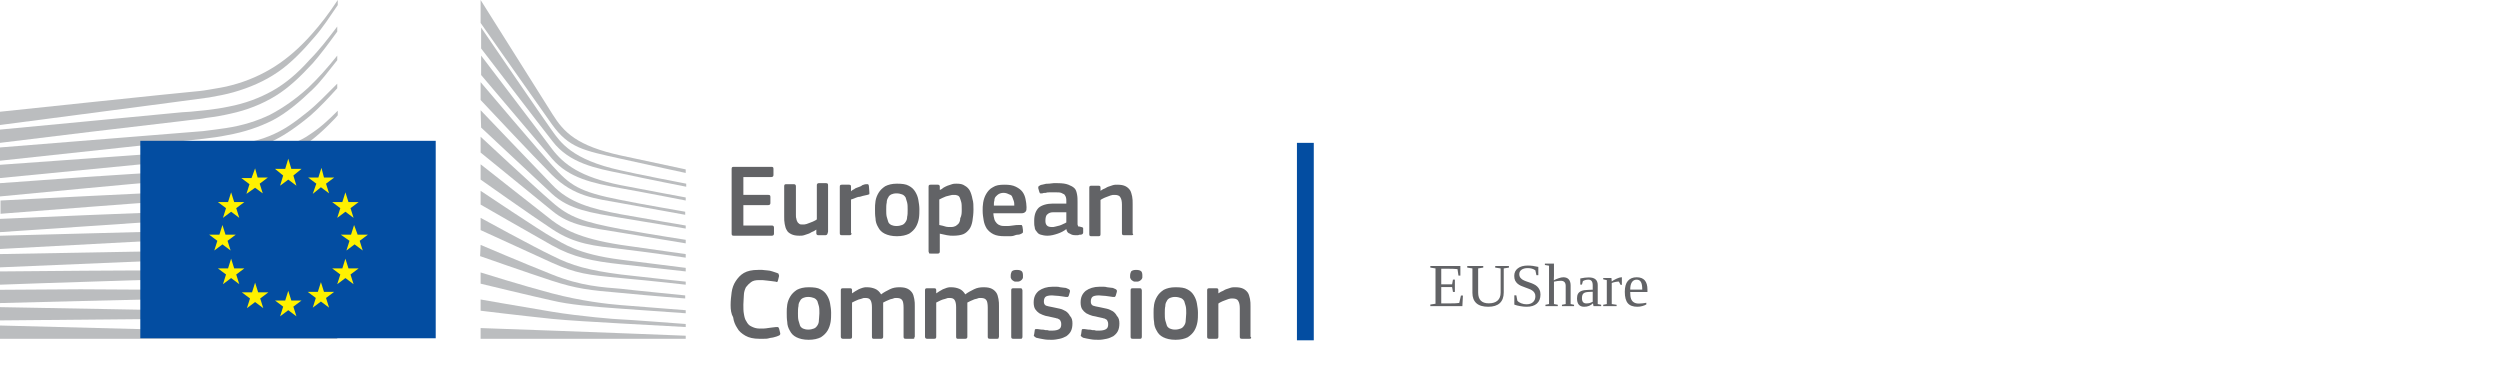
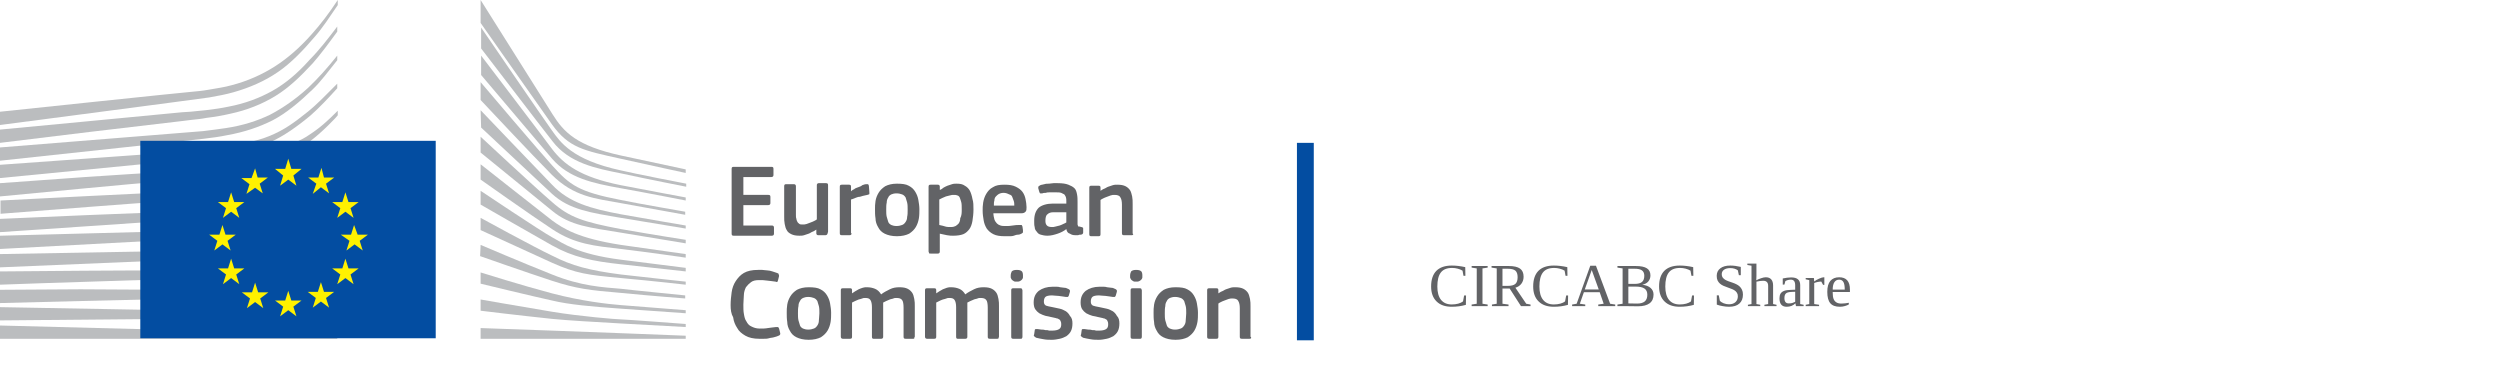
<svg xmlns="http://www.w3.org/2000/svg" id="Layer_1" viewBox="0 0 490 72">
  <style>.textInLogo{font: 2rem Calibri; fill:#626366}.st0{fill:#bbbdbf}.st1{fill:#034da1}.st2{fill:#fff100}.st3{enable-background:new}.st4{fill:#626366}</style>
  <g id="Page-1">
    <g id="Version-2-menu" transform="translate(-131 -108)">
      <g id="Site-header" transform="translate(131 108)">
        <g id="logo-copy">
          <g id="Group-20">
            <g id="Group-18-Copy">
              <path id="Fill-40" class="st0" d="M0 24.5s39.8-5.2 41-5.4c1.7-.3 3.3-.6 4.7-1 3.2-.9 6.2-2.2 8.8-4 2.5-1.7 4.9-4.2 7.2-6.9 1.5-1.7 3-4 4.5-6.2V0c-1.7 2.6-3.4 4.8-5.1 6.7-2.3 2.6-4.7 4.7-7.2 6.3s-5.4 2.9-8.5 3.7c-1.4.4-2.9.6-4.6.9-1.1.2-2.2.3-3.3.4C37 18 0 21.9 0 21.9v2.6z" />
              <path id="Fill-41" class="st0" d="M53.4 17.8c-2.5 1.4-5.4 2.5-8.6 3.1-1.4.3-2.8.5-4.5.7l-3 .3c-.5 0-1.1.1-1.6.1-12.2 1.2-24.3 2.3-35.7 3.4V28c11.4-1.4 23.7-2.9 35.9-4.3.5-.1 1.1-.1 1.6-.2 1-.1 2-.2 3-.4 1.7-.2 3.3-.5 4.6-.8 3.3-.7 6.3-1.9 8.9-3.5 2.6-1.6 4.8-3.7 7.3-6.4 1.5-1.7 3.2-4 4.8-6.2v-1c-1.9 2.5-3.6 4.7-5.4 6.5-2.4 2.7-4.8 4.7-7.3 6.1" />
              <path id="Fill-42" class="st0" d="M60.4 17.2c-2.4 2.2-5 4-7.5 5.3-2.5 1.2-5.3 2.1-8.6 2.6-1.4.2-2.8.4-4.5.6L0 28.9v2.6l35.3-3.8 4.6-.5c1.7-.2 3.2-.4 4.6-.7 3.4-.6 6.3-1.6 8.9-2.9 2.7-1.4 5.3-3.6 7.8-6 1.7-1.6 3.2-3.7 4.9-5.8v-.9c-2 2.5-3.8 4.5-5.7 6.3" />
              <path id="Fill-43" class="st0" d="M50.8 30.6c-2.3 1.3-4 2.1-7.3 2.4-2 .2-4 .3-6 .4-1 0-1.9.1-2.9.2-6 .3-11.9.7-17.9 1.1L0 35.9v2.6l16.8-1.6c5.4-.5 11.7-1.1 17.9-1.6l4.5-.3c1.7-.1 3.2-.3 4.5-.5 3.4-.4 6.3-1.1 8.9-2.1 2.8-1 5.4-2.7 8-4.6 2.4-1.7 5.6-5.1 5.6-5.2v-.9c-2.1 2.1-3.4 3.3-5.7 4.8-2.9 2-7.6 3-9.7 4.1" />
              <path id="Fill-44" class="st0" d="M51.6 35.6c-2.5.7-5.3 1.2-8.6 1.5-1.3.1-2.8.2-4.4.3l-4.4.2c-11 .5-22 1.1-34.1 1.7v2.6c11.6-.9 22.9-1.8 34.3-2.6l4.4-.3c1.7-.1 3.1-.2 4.5-.4 3.4-.4 6.3-1 8.8-1.8 2.8-.9 5.6-2.2 8.2-3.9 1.9-1.2 3.9-2.7 5.9-4.5-2.2 1.9-4.3 2.3-6.4 3.6-2.7 1.6-5.4 2.8-8.2 3.6" />
              <path id="Fill-45" class="st0" d="M51.2 39.9c-2.5.6-5.3 1-8.6 1.2-1.3.1-2.7.2-4.4.2l-4.4.2c-11.1.4-22.3.9-33.8 1.4v2.6c11.4-.8 22.6-1.5 33.9-2.3l4.4-.3c1.7-.1 3.1-.2 4.4-.3 3.4-.3 6.2-.8 8.8-1.5 2.9-.8 5.7-1.9 8.4-3.3 2.1-1.1 4.1-2.4 6.2-4v-1.1c-2.3 1.7-4.5 3-6.7 4.1-2.6 1.4-5.4 2.4-8.2 3.1" />
              <path id="Fill-46" class="st0" d="M50.8 44.1c-2.5.5-5.3.8-8.6.9-1.3.1-2.6.1-4.3.2L0 46.2v2.6L33.6 47l4.4-.2c1.7-.1 3.1-.2 4.4-.3 3.4-.3 6.1-.6 8.7-1.2 2.9-.6 5.8-1.5 8.5-2.7 2.2-.9 4.3-2 6.6-3.4v-1c-2.4 1.4-4.7 2.5-7 3.4-2.7 1.2-5.5 2-8.4 2.5" />
              <path id="Fill-47" class="st0" d="M50.5 48.3c-4.7.6-9.4.7-14.1.8-1.1 0-2.1 0-3.2.1L0 49.8v2.6L33.3 51c1.1 0 2.1-.1 3.2-.1 4.7-.2 9.5-.4 14.2-1.1 3-.5 5.9-1.2 8.5-2.1 2.2-.7 4.5-1.7 6.8-2.9v-1c-2.4 1.1-4.9 2.1-7.2 2.8-2.5.7-5.3 1.4-8.3 1.7" />
              <path id="Fill-48" class="st0" d="M50.3 52.6c-4.4.4-8.8.4-13.2.4h-4c-11 0-22 .1-33.1.2v2.6c10.6-.4 21.9-.7 33.2-1.1 1.3 0 2.7-.1 4-.1 4.3-.1 8.8-.2 13.2-.7 3.1-.3 5.9-.8 8.6-1.5 2.3-.6 4.7-1.4 7.2-2.3v-.9c-2.5.9-5 1.6-7.4 2.2-2.7.6-5.5 1-8.5 1.2" />
              <path id="Fill-49" class="st0" d="M50.1 56.8c-1.8.1-3.8.1-6 .1h-2.5l-8.6-.1c-5.9 0-11.7-.1-17.2-.1L0 56.8v2.6l15.9-.4c5.5-.1 11.3-.3 17.1-.4l8.6-.1c2.4 0 5.5-.1 8.6-.3s5.9-.5 8.6-.9c2.4-.4 4.9-.9 7.4-1.5v-.9c-2.5.6-5.1 1.1-7.5 1.4-2.8.2-5.5.4-8.6.5" />
              <path id="Fill-50" class="st0" d="M41.5 60.9l-8.6-.1c-10.9-.2-21.8-.4-32.9-.6v2.6c10.6-.1 21.8-.2 32.9-.3l8.6-.1c2.9 0 5.7-.1 8.6-.2 5.9-.2 11.1-.6 16.1-1.3V60c-4.9.5-10.2.8-16.1.9h-8.6" />
              <path id="Fill-51" class="st0" d="M66.1 65.5L0 63.8v2.6h66.1v-.9z" />
              <path id="Fill-52" class="st0" d="M60.2 22c-2.5 2-4.5 3.5-7.5 4.7-2.7 1.1-5.6 1.5-8.8 2-2.1.3-4.3.7-6.4.9-.9.1-1.7.1-2.6.2L0 32.3v2.6l34.9-3.4 4.5-.4c1.7-.2 3.2-.3 4.6-.6 3.4-.5 6.3-1.4 8.9-2.6 2.7-1.2 5.5-3.2 8-5.3 1.7-1.5 3.4-3.3 5.2-5.3v-.9c-2.2 2.2-4 4.1-5.9 5.6" />
              <path id="Fill-53" class="st0" d="M94.2 0s11.9 18.9 14.1 22.4 4.7 6.2 13.5 8.1 12.6 2.7 12.6 2.7v.7s-5.6-1.2-12.8-2.8c-7.2-1.6-10.1-2.1-13.4-6.7-2.7-3.8-14-19.9-14-19.9V0z" />
              <path id="Fill-54" class="st0" d="M94.2 21.6s10.8 11.3 14 14.6c3.3 3.5 7.6 4.7 13.5 5.8 5.6 1 12.7 2.2 12.7 2.2v.6s-6.7-1.1-12.7-2.1c-5.9-1-10.1-1.6-13.5-4.7-3-2.8-13.9-13-13.9-13l-.1-3.4z" />
              <path id="Fill-55" class="st0" d="M94.2 26.8s10.3 9.6 14 12.8c3.4 3 6.1 3.9 13.5 5.3 7.4 1.3 12.7 2.1 12.7 2.1v.7s-6.7-1.1-12.7-2.1-9.9-1.3-13.5-4.3c-4.2-3.4-14-11.4-14-11.4v-3.1z" />
              <path id="Fill-56" class="st0" d="M94.2 32.2s11.8 9.3 14 11c2.2 1.6 5.1 3.5 13.5 4.8 8.4 1.2 12.7 1.8 12.7 1.8v.7s-7.6-1.1-12.7-1.7c-5.1-.6-9-.9-13.5-3.9-4.4-2.9-14-9.7-14-9.7v-3z" />
              <path id="Fill-57" class="st0" d="M94.2 37.4s11.8 7.9 14 9.1c2.2 1.2 4.9 3.3 13.5 4.4 8.6 1.1 12.7 1.6 12.7 1.6v.7s-7.1-.8-12.7-1.4c-5.6-.6-9.4-1.4-13.5-3.7s-14-8-14-8v-2.7z" />
              <path id="Fill-58" class="st0" d="M94.2 42.7s10.4 5.7 14 7.4c3.9 2 7.3 2.9 13.5 3.7 6.1.7 12.7 1.4 12.7 1.4v.6s-6.1-.7-12.7-1.3c-6.5-.6-8.8-.9-13.5-3-4.2-1.9-14-6.4-14-6.4v-2.4z" />
              <path id="Fill-59" class="st0" d="M94.2 48s8.2 3.5 14 5.8c5.7 2.3 10 2.5 13.5 2.8 1.5.2 12.6 1.3 12.6 1.3v.6s-6.6-.5-12.7-1.1c-6-.5-8.6-.8-13.5-2.4-4.9-1.6-14-4.8-14-4.8l.1-2.2z" />
              <path id="Fill-60" class="st0" d="M94.2 53.4s8.3 2.6 14 4.1 10.9 2.1 13.5 2.3 12.7 1 12.7 1v.6s-5.7-.4-12.7-.9c-5.7-.4-10.2-.8-13.5-1.6-3.7-.8-14-3.3-14-3.3v-2.2z" />
              <path id="Fill-61" class="st0" d="M94.2 58.7s6.8 1.2 14 2.4c5.4.9 12.7 1.5 13.5 1.5s12.7.9 12.7.9v.6s-7.6-.4-12.7-.7c-5.3-.3-10.5-.6-13.5-.9-6.7-.7-14-1.6-14-1.6v-2.2z" />
              <path id="Fill-62" class="st0" d="M94.2 64.3s10.7.4 14 .5 26.2 1 26.2 1v.6H94.2v-2.1z" />
              <path id="Fill-63" class="st0" d="M121.7 33.4c-9.7-2.1-11.9-5.6-13.5-7.8S94.3 5.4 94.3 5.4v4.1c.5.6 11 14.4 14 18.2 3.3 4.3 8.5 5.3 13.5 6.3 5 1.1 12.7 2.6 12.7 2.6V36c-.1 0-10.3-2-12.8-2.6" />
              <path id="Fill-64" class="st0" d="M121.7 36.3c-8-1.6-11.2-4.1-13.5-7.1-2.3-3.1-13.9-18.3-13.9-18.3v3.8c.5.6 11.1 13.1 13.9 16.4 3.3 3.8 7.9 4.8 13.5 5.8s12.7 2.4 12.7 2.4v-.6s-8.1-1.5-12.7-2.4" />
              <path id="Fill-65" class="st0" d="M121.7 39.2c-8.3-1.6-10-2.9-13.5-6.8-2.2-2.4-13.5-15.7-14-16.3v3.5s10.5 11.2 13.9 14.6c4.4 4.4 8.6 4.7 13.5 5.6 4.9.9 12.7 2.3 12.7 2.3v-.6c.1 0-9.3-1.6-12.6-2.3" />
              <path id="Fill-66" class="st1" d="M85.4 27.6H27.5v38.7h57.9V27.6z" />
              <path id="Fill-67" class="st2" d="M57.1 33.1h2l-1.6 1.3.6 2-1.6-1.2-1.6 1.2.6-2-1.6-1.3h2l.6-2 .6 2z" />
              <path id="Fill-68" class="st2" d="M57.1 58.9h2l-1.6 1.2.6 1.9-1.6-1.2-1.6 1.2.6-1.9-1.6-1.2h2l.6-1.9.6 1.9z" />
              <path id="Fill-69" class="st2" d="M63.5 57.2h2l-1.6 1.2.6 1.9-1.6-1.2-1.6 1.2.6-1.9-1.6-1.2h2l.6-1.9.6 1.9z" />
              <path id="Fill-70" class="st2" d="M63.5 34.8h2L63.9 36l.6 1.9-1.6-1.2-1.6 1.3.7-2-1.6-1.2h2l.6-1.9.5 1.9z" />
              <path id="Fill-71" class="st2" d="M68.3 39.6h2l-1.6 1.2.6 1.9-1.6-1.2-1.6 1.2.6-1.9-1.6-1.2h2l.6-1.9.6 1.9z" />
              <path id="Fill-72" class="st2" d="M68.3 52.6h2l-1.6 1.2.6 1.9-1.6-1.2-1.6 1.2.6-1.9-1.6-1.2h2l.6-1.9.6 1.9z" />
              <path id="Fill-73" class="st2" d="M70.1 46h2l-1.6 1.2.6 1.9-1.6-1.2-1.6 1.2.6-1.9-1.7-1.2h2l.6-1.9.7 1.9z" />
              <path id="Fill-74" class="st2" d="M50.5 34.8h2L50.9 36l.6 1.9-1.5-1.1-1.7 1.2.6-1.9-1.6-1.2h2L50 33l.5 1.8z" />
              <path id="Fill-75" class="st2" d="M45.9 39.6h2l-1.6 1.2.6 1.9-1.6-1.2-1.6 1.2.6-1.9-1.6-1.2h2l.6-1.9.6 1.9z" />
              <path id="Fill-76" class="st2" d="M44.2 46h2l-1.6 1.2.6 1.9-1.6-1.2-1.6 1.2.6-1.9L41 46h2l.6-1.9.6 1.9z" />
              <path id="Fill-77" class="st2" d="M45.9 52.6h2l-1.6 1.2.6 1.9-1.6-1.2-1.6 1.2.6-1.9-1.6-1.2h2l.6-1.9.6 1.9z" />
              <path id="Fill-78" class="st2" d="M50.6 57.3h2L51 58.5l.6 1.9-1.6-1.2-1.6 1.2.6-1.9-1.6-1.2h2l.6-1.9.6 1.9z" />
            </g>
          </g>
        </g>
      </g>
    </g>
  </g>
  <g class="st3">
    <path class="st4" d="M143.4 33.1c0-.3.1-.4.4-.4h7.4c.3 0 .4.1.4.4v1.2c0 .2-.1.4-.4.4h-5.5v3.5h4.9c.3 0 .4.1.4.4v1.2c0 .2-.1.4-.4.4h-4.9v4h5.6c.2 0 .4.1.4.4v1.2c0 .2-.1.4-.4.4h-7.5c-.3 0-.4-.1-.4-.4V33.1zm18.4 13h-1.4c-.1 0-.2 0-.3-.1-.1-.1-.1-.2-.1-.3V45c-.2.1-.4.3-.7.4s-.5.3-.8.4l-.9.3c-.3.1-.6.1-.9.1-.7 0-1.2-.1-1.6-.3-.4-.2-.7-.4-.9-.8-.2-.3-.3-.7-.4-1.2-.1-.5-.1-.9-.1-1.5v-5.9c0-.3.1-.4.4-.4h1.5c.2 0 .4.1.4.4v5.6c0 .3 0 .6.1.8 0 .2.1.4.2.6.1.2.3.3.4.4s.4.1.7.1c.2 0 .4 0 .7-.1.3-.1.5-.2.8-.3.3-.1.5-.2.7-.3s.4-.2.5-.3v-6.7c0-.1 0-.2.1-.3s.2-.1.3-.1h1.4c.3 0 .4.1.4.4v9.1c-.1.5-.2.7-.5.7zm5.1-.4c0 .3-.1.4-.4.4H165c-.3 0-.4-.1-.4-.4v-9.1c0-.3.1-.4.4-.4h1.4c.3 0 .4.1.4.4v.9c.1-.1.3-.3.6-.4.2-.2.5-.3.8-.4s.6-.2.8-.4c.3-.1.5-.2.8-.2h.3c.1 0 .1.1.2.3l.1 1.3v.3c0 .1-.1.1-.4.2-.3.1-.6.1-.9.2s-.6.2-.9.2c-.3.1-.6.2-.8.3-.3.1-.5.2-.6.2v6.6zm13.3-4.7c0 .6 0 1.2-.1 1.8s-.3 1.2-.6 1.7-.7.9-1.3 1.3c-.6.3-1.4.5-2.4.5s-1.8-.2-2.4-.5c-.6-.3-1-.7-1.3-1.3-.3-.5-.5-1.1-.5-1.7-.1-.6-.1-1.2-.1-1.8 0-.5 0-1 .1-1.6.1-.6.3-1.1.6-1.6s.7-.9 1.3-1.3c.6-.3 1.3-.5 2.3-.5 1 0 1.8.1 2.3.4.6.3 1 .7 1.3 1.2.3.5.5 1 .6 1.6.1.6.2 1.2.2 1.8zm-2.3.1c0-.5 0-1-.1-1.4-.1-.4-.2-.7-.3-1-.2-.3-.4-.5-.7-.6-.3-.1-.6-.2-1.1-.2-.4 0-.8.1-1 .2s-.5.3-.6.6c-.2.3-.3.6-.3 1-.1.4-.1.9-.1 1.4 0 .5 0 1 .1 1.4.1.4.2.7.3 1s.4.5.6.6.6.2 1 .2c.5 0 .8-.1 1.1-.2.3-.1.5-.3.7-.6.2-.3.3-.6.3-1 .1-.4.1-.8.1-1.4zm12.9 0c0 .8-.1 1.5-.2 2.2-.1.6-.3 1.2-.6 1.6-.3.4-.7.8-1.2 1-.5.2-1.2.3-2 .3-.3 0-.7 0-1.2-.1-.4-.1-.9-.2-1.4-.3v3.5c0 .1 0 .2-.1.3s-.2.1-.3.1h-1.4c-.2 0-.3 0-.3-.1s-.1-.2-.1-.3V36.6c0-.3.1-.4.4-.4h1.4c.1 0 .2 0 .3.1s.1.2.1.3v.6h.1c.2-.1.4-.2.6-.4.2-.1.5-.3.8-.4l.9-.3c.3-.1.6-.1.9-.1.7 0 1.2.1 1.6.4.4.2.8.6 1 1 .2.4.4 1 .5 1.6.2.6.2 1.3.2 2.1zm-2.3 0c0-.6 0-1.2-.1-1.5s-.2-.7-.3-.9c-.1-.2-.3-.4-.5-.4-.2-.1-.4-.1-.7-.1-.2 0-.4 0-.7.1-.3.1-.5.1-.8.2-.2.1-.5.2-.7.3l-.6.3v5c.5.1.9.2 1.2.3s.7.1 1.1.1c.4 0 .7-.1.9-.2.2-.1.4-.3.6-.5.2-.3.3-.6.3-1 .3-.6.3-1.1.3-1.7zm6.2.6c0 .5.1.9.2 1.3.1.3.3.6.5.8.2.2.4.3.7.4.3.1.6.1 1.1.1.4 0 .8 0 1.3-.1s.9-.1 1.3-.1h.4c.1 0 .1.1.2.3l.1.7v.4c0 .1-.1.2-.3.3-.2.1-.4.2-.7.2s-.5.1-.8.2-.6.1-.9.1h-.8c-1 0-1.7-.1-2.3-.4-.6-.3-1-.7-1.3-1.1-.3-.5-.5-1-.6-1.6-.1-.6-.2-1.2-.2-1.9 0-.5 0-1 .1-1.6.1-.6.3-1.2.6-1.7s.7-1 1.3-1.3c.6-.4 1.3-.5 2.3-.5.9 0 1.6.1 2.2.4.6.3 1 .6 1.3 1 .3.4.5.9.6 1.4s.2 1.1.2 1.6c0 .4 0 .7-.2.9s-.4.3-.8.3h-5.5zm2-3.9c-.4 0-.7.1-.9.2-.2.1-.4.3-.6.5-.2.2-.3.5-.3.8-.1.3-.1.6-.1 1h4c0-.3 0-.6-.1-.9s-.2-.5-.3-.8-.3-.4-.6-.5c-.4-.2-.7-.3-1.1-.3zm12.3 7.1c-.5.4-1.1.7-1.7.9-.6.2-1.3.4-2 .4-.5 0-1-.1-1.3-.2-.4-.1-.6-.3-.8-.6-.2-.2-.4-.5-.4-.9-.1-.3-.1-.7-.1-1.2 0-1.2.3-2 .9-2.6.6-.5 1.6-.8 2.8-.8h2.6v-.5c0-.3 0-.5-.1-.8-.1-.2-.2-.4-.3-.5l-.6-.3c-.3-.1-.6-.1-1-.1h-1.3c-.2 0-.5 0-.7.1-.2 0-.5 0-.7.1h-.4c-.1 0-.1-.1-.2-.3l-.2-.7v-.3c.1-.1.2-.2.4-.3.2-.1.5-.1.8-.2.3-.1.6-.1.9-.1s.6-.1.9-.1h.8c.9 0 1.6.1 2.1.3.5.2.9.4 1.2.7s.4.7.5 1.2c.1.5.1 1 .1 1.5V44c0 .1.1.2.1.3s.1.1.2.1.2 0 .4.1c.1 0 .2 0 .3.1.1 0 .1.1.1.2v.8c0 .2-.2.4-.5.4-.2 0-.3 0-.5.1h-.5c-.5 0-.8-.1-1.1-.3-.4-.1-.6-.4-.7-.9zm-.1-3.3h-2.4c-.5 0-.9.1-1.2.4-.3.2-.4.7-.4 1.3 0 .4.1.7.3.9s.5.3 1 .3c.2 0 .4 0 .7-.1.3-.1.5-.1.8-.2.3-.1.5-.2.7-.3.2-.1.5-.2.6-.3v-2zm13.2 4.4c-.1.1-.2.1-.3.1h-1.5c-.3 0-.4-.1-.4-.4v-5.6c0-.6-.1-1.1-.3-1.4-.2-.4-.6-.5-1.2-.5-.2 0-.4 0-.7.1-.3.1-.5.2-.8.3s-.5.2-.7.3c-.2.1-.4.2-.5.3v6.7c0 .3-.1.4-.4.4h-1.4c-.3 0-.4-.1-.4-.4v-9.1c0-.3.1-.4.4-.4h1.4c.3 0 .4.1.4.4v.6c.2-.1.4-.3.7-.4s.5-.3.8-.4l.9-.3c.3-.1.6-.1.9-.1.7 0 1.2.1 1.6.3.4.2.7.5.9.8.2.3.3.8.4 1.2.1.5.1.9.1 1.5v5.8c.1 0 .1.1.1.2z" />
  </g>
  <g class="st3">
    <path class="st4" d="M143.2 59.8c0-.9.1-1.7.2-2.5s.4-1.6.8-2.2c.4-.6.9-1.2 1.6-1.6s1.6-.6 2.8-.6h.8c.3 0 .6.1 1 .1.3 0 .7.1 1 .2l.9.3c.2.1.3.1.3.2s.1.2.1.4l-.2.8c0 .1-.1.2-.1.3-.1.1-.2.1-.4 0-.5-.1-1-.1-1.6-.2-.6-.1-1.1-.1-1.6-.1-.7 0-1.2.1-1.6.4-.4.3-.7.6-1 1-.2.4-.4 1-.4 1.5s-.1 1.2-.1 1.9 0 1.3.1 1.8c.1.6.2 1.1.5 1.5.2.4.5.8 1 1 .4.2.9.4 1.6.4.6 0 1.1 0 1.6-.1s1-.1 1.6-.2h.4c.1.1.1.1.2.3l.2.8c.1.3 0 .5-.3.6-.2.1-.5.2-.9.3-.3.1-.7.1-1 .2-.3.1-.7.1-1 .1h-.9c-1.1 0-2-.2-2.7-.6-.7-.4-1.3-.9-1.6-1.5-.4-.6-.7-1.3-.8-2.1-.4-.7-.5-1.5-.5-2.4zm19.7 1.5c0 .6 0 1.2-.1 1.8-.1.6-.3 1.2-.6 1.7s-.7.9-1.3 1.3c-.6.3-1.4.5-2.4.5s-1.8-.2-2.4-.5-1-.7-1.3-1.3c-.3-.5-.5-1.1-.5-1.7-.1-.6-.1-1.2-.1-1.8 0-.5 0-1 .1-1.6s.3-1.1.6-1.6.7-.9 1.3-1.3c.6-.3 1.3-.5 2.3-.5 1 0 1.8.1 2.3.4.6.3 1 .7 1.3 1.2.3.5.5 1 .6 1.6.1.6.2 1.2.2 1.8zm-2.3.1c0-.5 0-1-.1-1.4s-.2-.7-.3-1c-.2-.3-.4-.5-.7-.6-.3-.1-.6-.2-1.1-.2-.4 0-.8.1-1 .2s-.5.3-.6.6c-.2.3-.3.6-.3 1-.1.4-.1.9-.1 1.4 0 .5 0 1 .1 1.4.1.4.2.7.3 1 .1.3.4.5.6.6s.6.2 1 .2c.5 0 .8-.1 1.1-.2.3-.1.5-.3.7-.6.2-.3.3-.6.3-1s.1-.8.1-1.4zm18.6 4.9c0 .1-.1.1-.3.1h-1.4c-.3 0-.4-.1-.4-.4v-5.7c0-.7-.1-1.3-.3-1.5-.2-.3-.6-.4-1.1-.4-.2 0-.4 0-.6.1-.2.1-.5.1-.7.2-.2.1-.5.2-.7.3l-.6.3V66c0 .1 0 .2-.1.3-.1.1-.2.1-.3.1h-1.5c-.2 0-.3-.1-.3-.4v-5.8c0-.6-.1-1.1-.3-1.4-.2-.3-.5-.4-1-.4-.2 0-.4 0-.6.1s-.4.1-.7.2c-.2.1-.5.2-.7.3l-.6.3V66c0 .3-.1.4-.4.4h-1.4c-.2 0-.4-.1-.4-.4v-9.1c0-.3.1-.4.4-.4h1.4c.3 0 .4.1.4.4v.6c.2-.1.4-.3.6-.4s.5-.3.7-.4.5-.2.8-.3c.3-.1.5-.1.8-.1.6 0 1.1.1 1.6.3s.9.6 1.2 1.1c.5-.4 1.1-.7 1.7-1 .6-.3 1.2-.4 1.9-.4s1.2.1 1.6.3c.4.2.7.5.9.8.2.3.3.7.4 1.2.1.5.1.9.1 1.4v6c-.1.1-.1.2-.1.3zm16.5 0c0 .1-.1.1-.3.1H194c-.3 0-.4-.1-.4-.4v-5.7c0-.7-.1-1.3-.3-1.5-.2-.3-.6-.4-1.1-.4-.2 0-.4 0-.6.1-.2.1-.5.1-.7.2-.2.1-.5.2-.7.3l-.6.3V66c0 .1 0 .2-.1.3-.1.1-.2.1-.3.1h-1.5c-.2 0-.3-.1-.3-.4v-5.8c0-.6-.1-1.1-.3-1.4-.2-.3-.5-.4-1-.4-.2 0-.4 0-.6.1s-.4.1-.7.2-.5.2-.7.3l-.6.3V66c0 .3-.1.4-.4.4h-1.4c-.2 0-.4-.1-.4-.4v-9.1c0-.3.1-.4.4-.4h1.4c.3 0 .4.1.4.4v.6c.2-.1.4-.3.6-.4s.5-.3.7-.4c.3-.1.5-.2.8-.3.3-.1.5-.1.8-.1.6 0 1.1.1 1.6.3.5.2.9.6 1.2 1.1.5-.4 1.1-.7 1.7-1 .6-.3 1.2-.4 1.9-.4s1.2.1 1.6.3c.4.2.7.5.9.8.2.3.3.7.4 1.2.1.5.1.9.1 1.4v6c0 .1-.1.2-.1.3zm4.8-12.4v.5c0 .1-.1.3-.2.4-.1.1-.2.2-.4.3-.2.1-.4.1-.6.1-.3 0-.5 0-.6-.1-.2-.1-.3-.2-.4-.3-.1-.1-.1-.2-.2-.4V54c0-.3.1-.6.2-.8.2-.2.5-.3 1-.3s.8.1 1 .3c.1.1.2.4.2.7zm-.1 12.1c0 .1 0 .2-.1.3 0 .1-.1.1-.3.1h-1.4c-.3 0-.4-.1-.4-.4v-9.1c0-.3.1-.4.4-.4h1.4c.1 0 .2 0 .3.1 0 .1.1.2.1.3V66zm9.8-2.6c0 .6-.1 1.1-.3 1.5-.2.4-.5.7-.9 1-.4.2-.8.4-1.3.5s-1 .2-1.5.2-1.1 0-1.6-.1c-.6-.1-1.1-.2-1.5-.3-.2-.1-.3-.2-.4-.3-.1-.1-.1-.2 0-.4l.1-.7c0-.2.1-.3.2-.3h.4c.2 0 .5.1.7.1.3 0 .5 0 .8.1.3 0 .5 0 .7.1h.6c.6 0 1.1-.1 1.4-.3.3-.2.4-.5.4-.9 0-.2 0-.4-.1-.6s-.1-.3-.3-.4-.3-.2-.5-.2c-.2-.1-.5-.1-.8-.2-.5-.1-1-.2-1.4-.3-.4-.1-.8-.3-1.2-.5-.3-.2-.6-.5-.8-.8-.2-.3-.3-.8-.3-1.3 0-1 .3-1.7 1-2.3.7-.5 1.6-.8 2.7-.8h.7c.3 0 .5 0 .8.1.3 0 .5.1.8.1s.5.1.7.2c.3.1.5.3.4.6l-.2.7c0 .1-.1.2-.2.3h-.4c-.4-.1-.9-.1-1.4-.2-.5 0-.9-.1-1.3-.1-.6 0-1.1.1-1.3.3-.2.2-.3.5-.3.9s.1.6.4.8c.3.1.7.2 1.3.3.5.1.9.2 1.4.3s.8.3 1.2.5c.3.2.6.5.8.9.4.4.5.9.5 1.5zm9.2 0c0 .6-.1 1.1-.3 1.5-.2.4-.5.7-.9 1-.4.2-.8.4-1.3.5s-1 .2-1.5.2-1.1 0-1.6-.1c-.6-.1-1.1-.2-1.5-.3-.2-.1-.3-.2-.4-.3-.1-.1-.1-.2 0-.4l.1-.7c0-.2.1-.3.2-.3h.4c.2 0 .5.1.7.1.3 0 .5 0 .8.1.3 0 .5 0 .7.1h.6c.6 0 1.1-.1 1.4-.3.3-.2.4-.5.4-.9 0-.2 0-.4-.1-.6s-.1-.3-.3-.4-.3-.2-.5-.2c-.2-.1-.5-.1-.8-.2-.5-.1-1-.2-1.4-.3-.4-.1-.8-.3-1.2-.5-.3-.2-.6-.5-.8-.8-.2-.3-.3-.8-.3-1.3 0-1 .3-1.7 1-2.3.7-.5 1.6-.8 2.7-.8h.7c.3 0 .5 0 .8.1.3 0 .5.1.8.1s.5.1.7.2c.3.1.5.3.4.6l-.2.7c0 .1-.1.2-.2.3h-.4c-.4-.1-.9-.1-1.4-.2-.5 0-.9-.1-1.3-.1-.6 0-1.1.1-1.3.3-.2.2-.3.5-.3.9s.1.6.4.8c.3.1.7.2 1.3.3.5.1.9.2 1.4.3s.8.3 1.2.5c.3.2.6.5.8.9.4.4.5.9.5 1.5zm4.5-9.5v.5c0 .1-.1.3-.2.4-.1.1-.2.2-.4.3-.2.1-.4.1-.6.1-.3 0-.5 0-.6-.1-.2-.1-.3-.2-.4-.3-.1-.1-.1-.2-.2-.4V54c0-.3.1-.6.2-.8.2-.2.5-.3 1-.3s.8.1 1 .3c.1.1.2.4.2.7zm-.1 12.1c0 .1 0 .2-.1.3 0 .1-.1.1-.3.1H222c-.3 0-.4-.1-.4-.4v-9.1c0-.3.1-.4.4-.4h1.4c.1 0 .2 0 .3.1 0 .1.1.2.1.3V66zm11-4.7c0 .6 0 1.2-.1 1.8-.1.6-.3 1.2-.6 1.7s-.7.9-1.3 1.3c-.6.3-1.4.5-2.4.5s-1.8-.2-2.4-.5-1-.7-1.3-1.3c-.3-.5-.5-1.1-.5-1.7-.1-.6-.1-1.2-.1-1.8 0-.5 0-1 .1-1.6s.3-1.1.6-1.6.7-.9 1.3-1.3c.6-.3 1.3-.5 2.3-.5 1 0 1.8.1 2.3.4.6.3 1 .7 1.3 1.2.3.5.5 1 .6 1.6.1.6.2 1.2.2 1.8zm-2.3.1c0-.5 0-1-.1-1.4s-.2-.7-.3-1c-.2-.3-.4-.5-.7-.6-.3-.1-.6-.2-1.1-.2-.4 0-.8.1-1 .2s-.5.3-.6.6c-.2.3-.3.6-.3 1-.1.4-.1.9-.1 1.4 0 .5 0 1 .1 1.4.1.4.2.7.3 1 .1.3.4.5.6.6s.6.2 1 .2c.5 0 .8-.1 1.1-.2.3-.1.5-.3.7-.6.2-.3.3-.6.3-1s.1-.8.1-1.4zm12.7 4.9c-.1.1-.2.1-.3.1h-1.5c-.3 0-.4-.1-.4-.4v-5.6c0-.6-.1-1.1-.3-1.4-.2-.4-.6-.5-1.2-.5-.2 0-.4 0-.7.1-.3.1-.5.2-.8.3s-.5.2-.7.3c-.2.1-.4.2-.5.3V66c0 .3-.1.4-.4.4H237c-.3 0-.4-.1-.4-.4v-9.1c0-.3.1-.4.4-.4h1.4c.3 0 .4.1.4.4v.6c.2-.1.4-.3.7-.4s.5-.3.8-.4l.9-.3c.3-.1.6-.1.9-.1.7 0 1.2.1 1.6.3.4.2.7.5.9.8.2.3.3.8.4 1.2.1.5.1.9.1 1.5V66c.2.1.1.2.1.3z" />
  </g>
  <path class="st1" d="M254.2 28h3.3v38.7h-3.3z" />
-   <text x="280" y="60" class="textInLogo">EUShare</text>
+   <text x="280" y="60" class="textInLogo">CIRCABC Share</text>
</svg>
